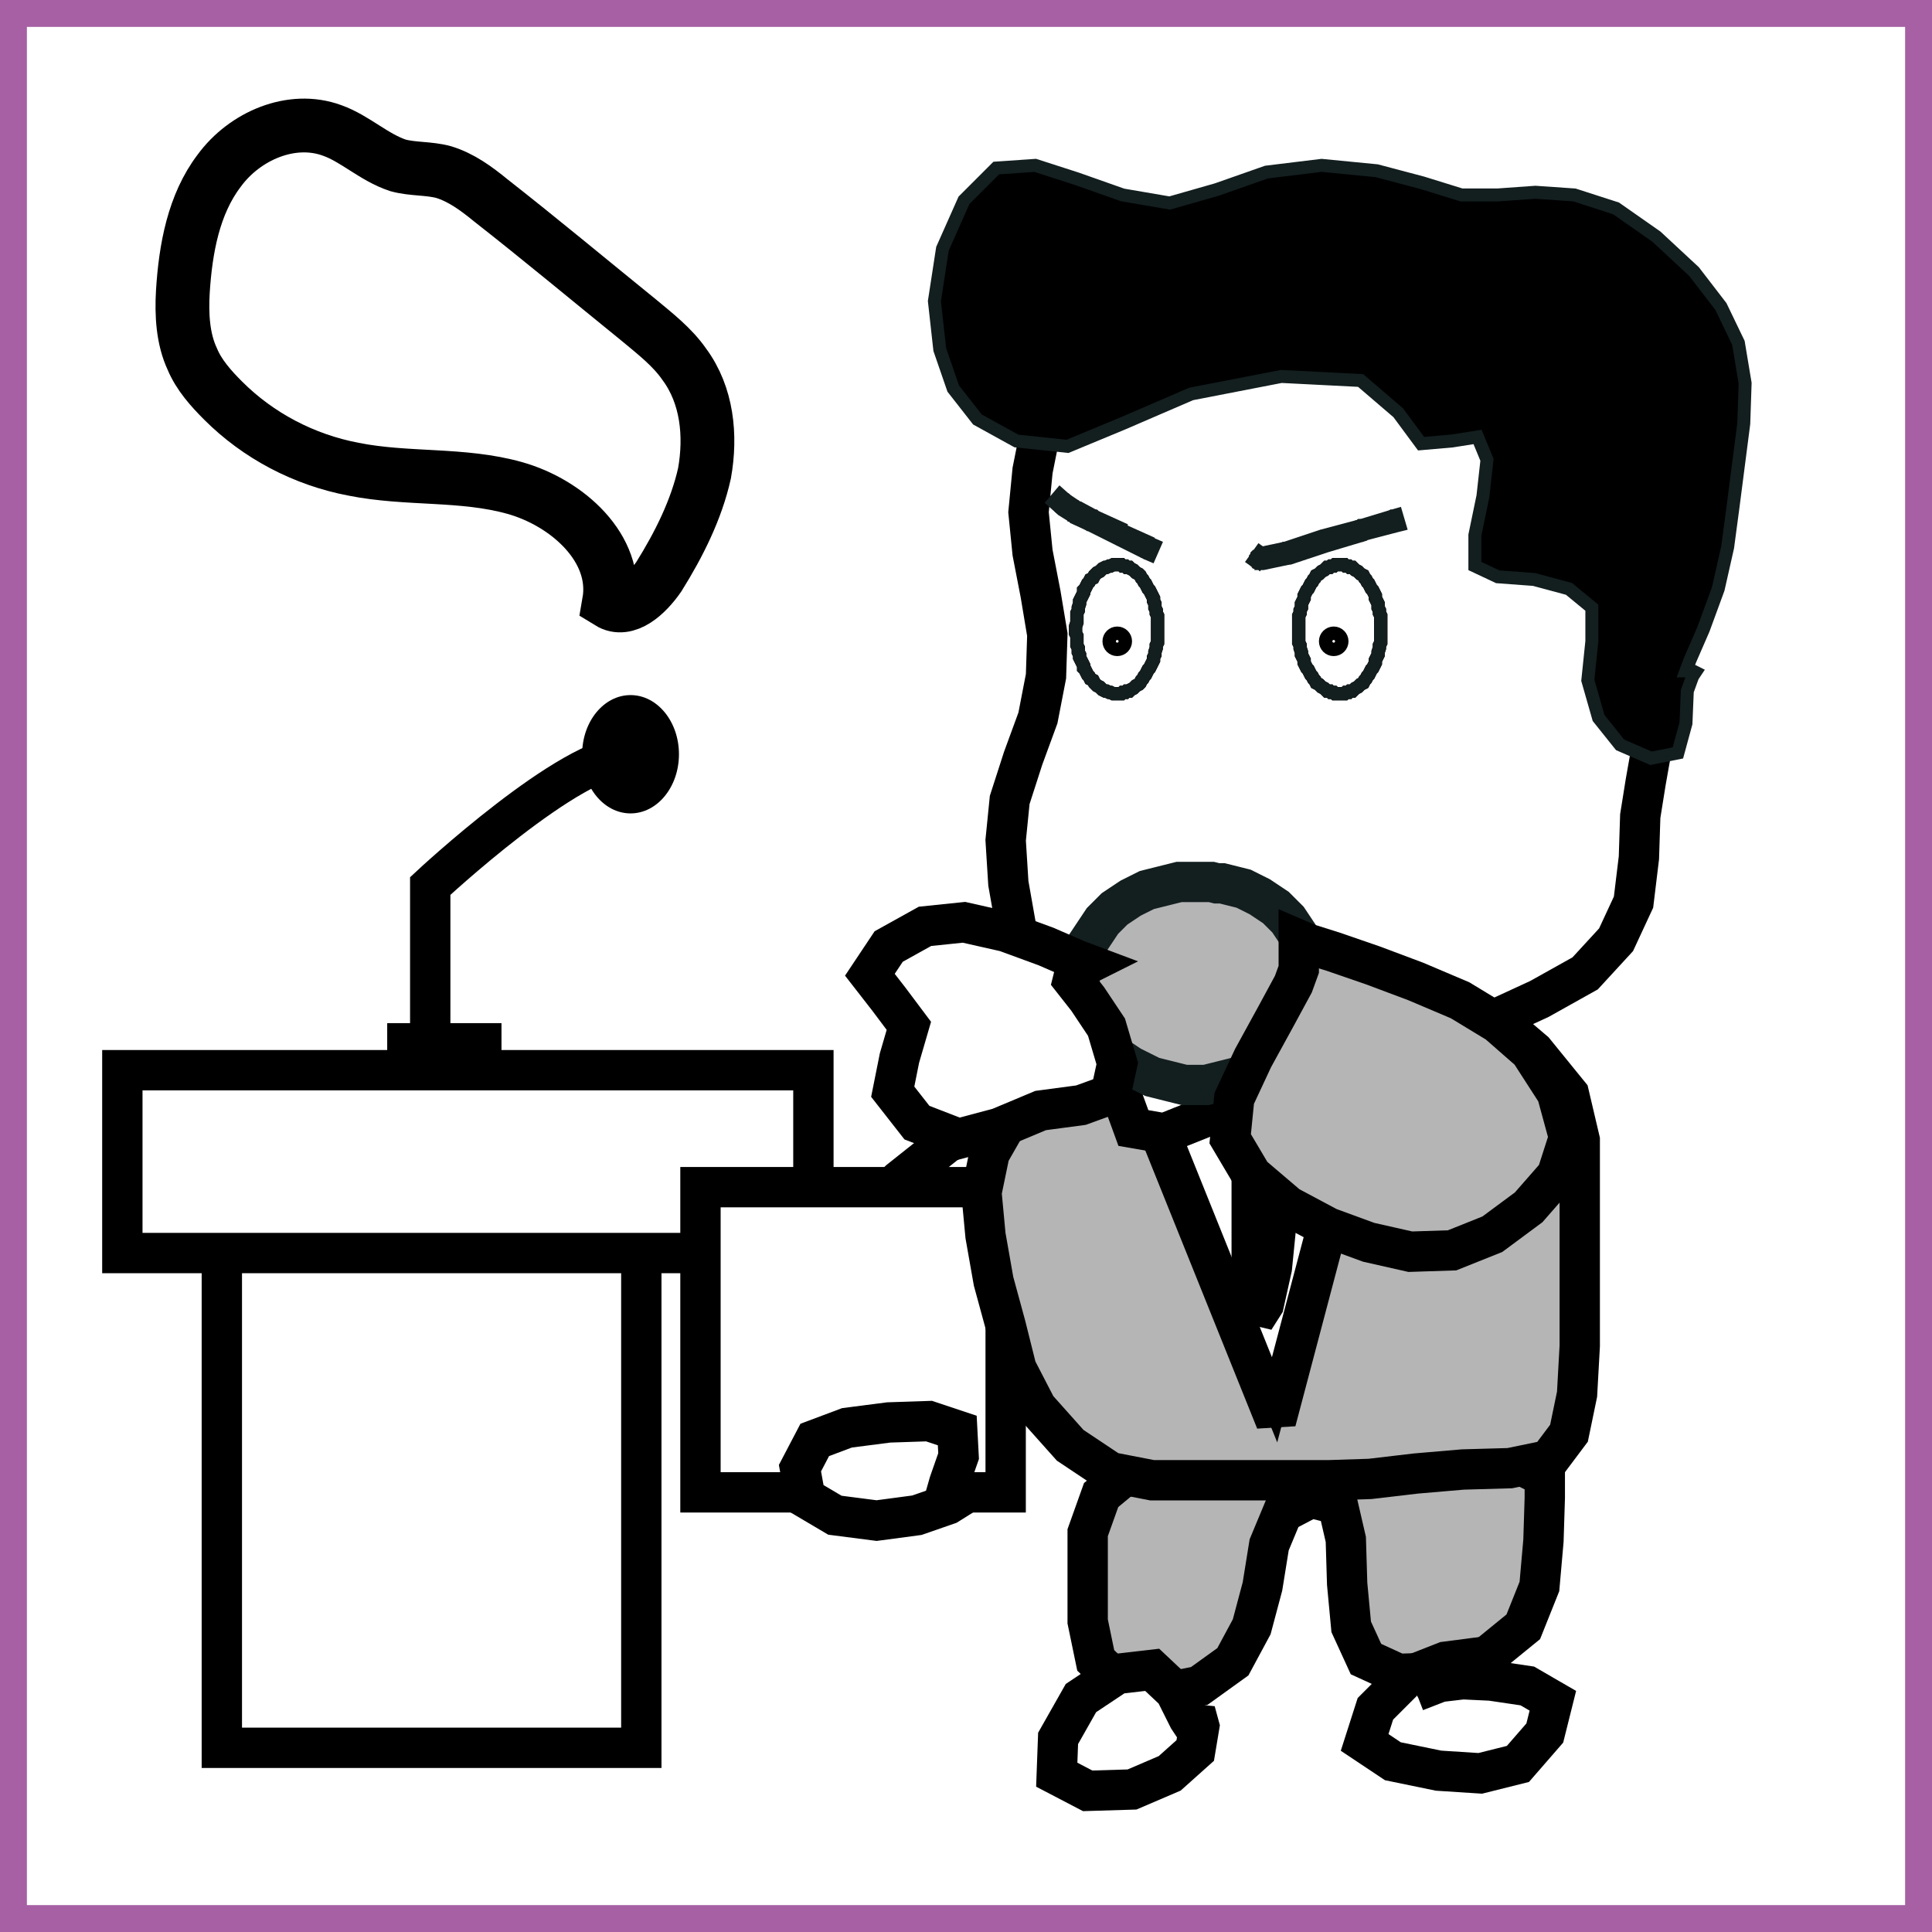
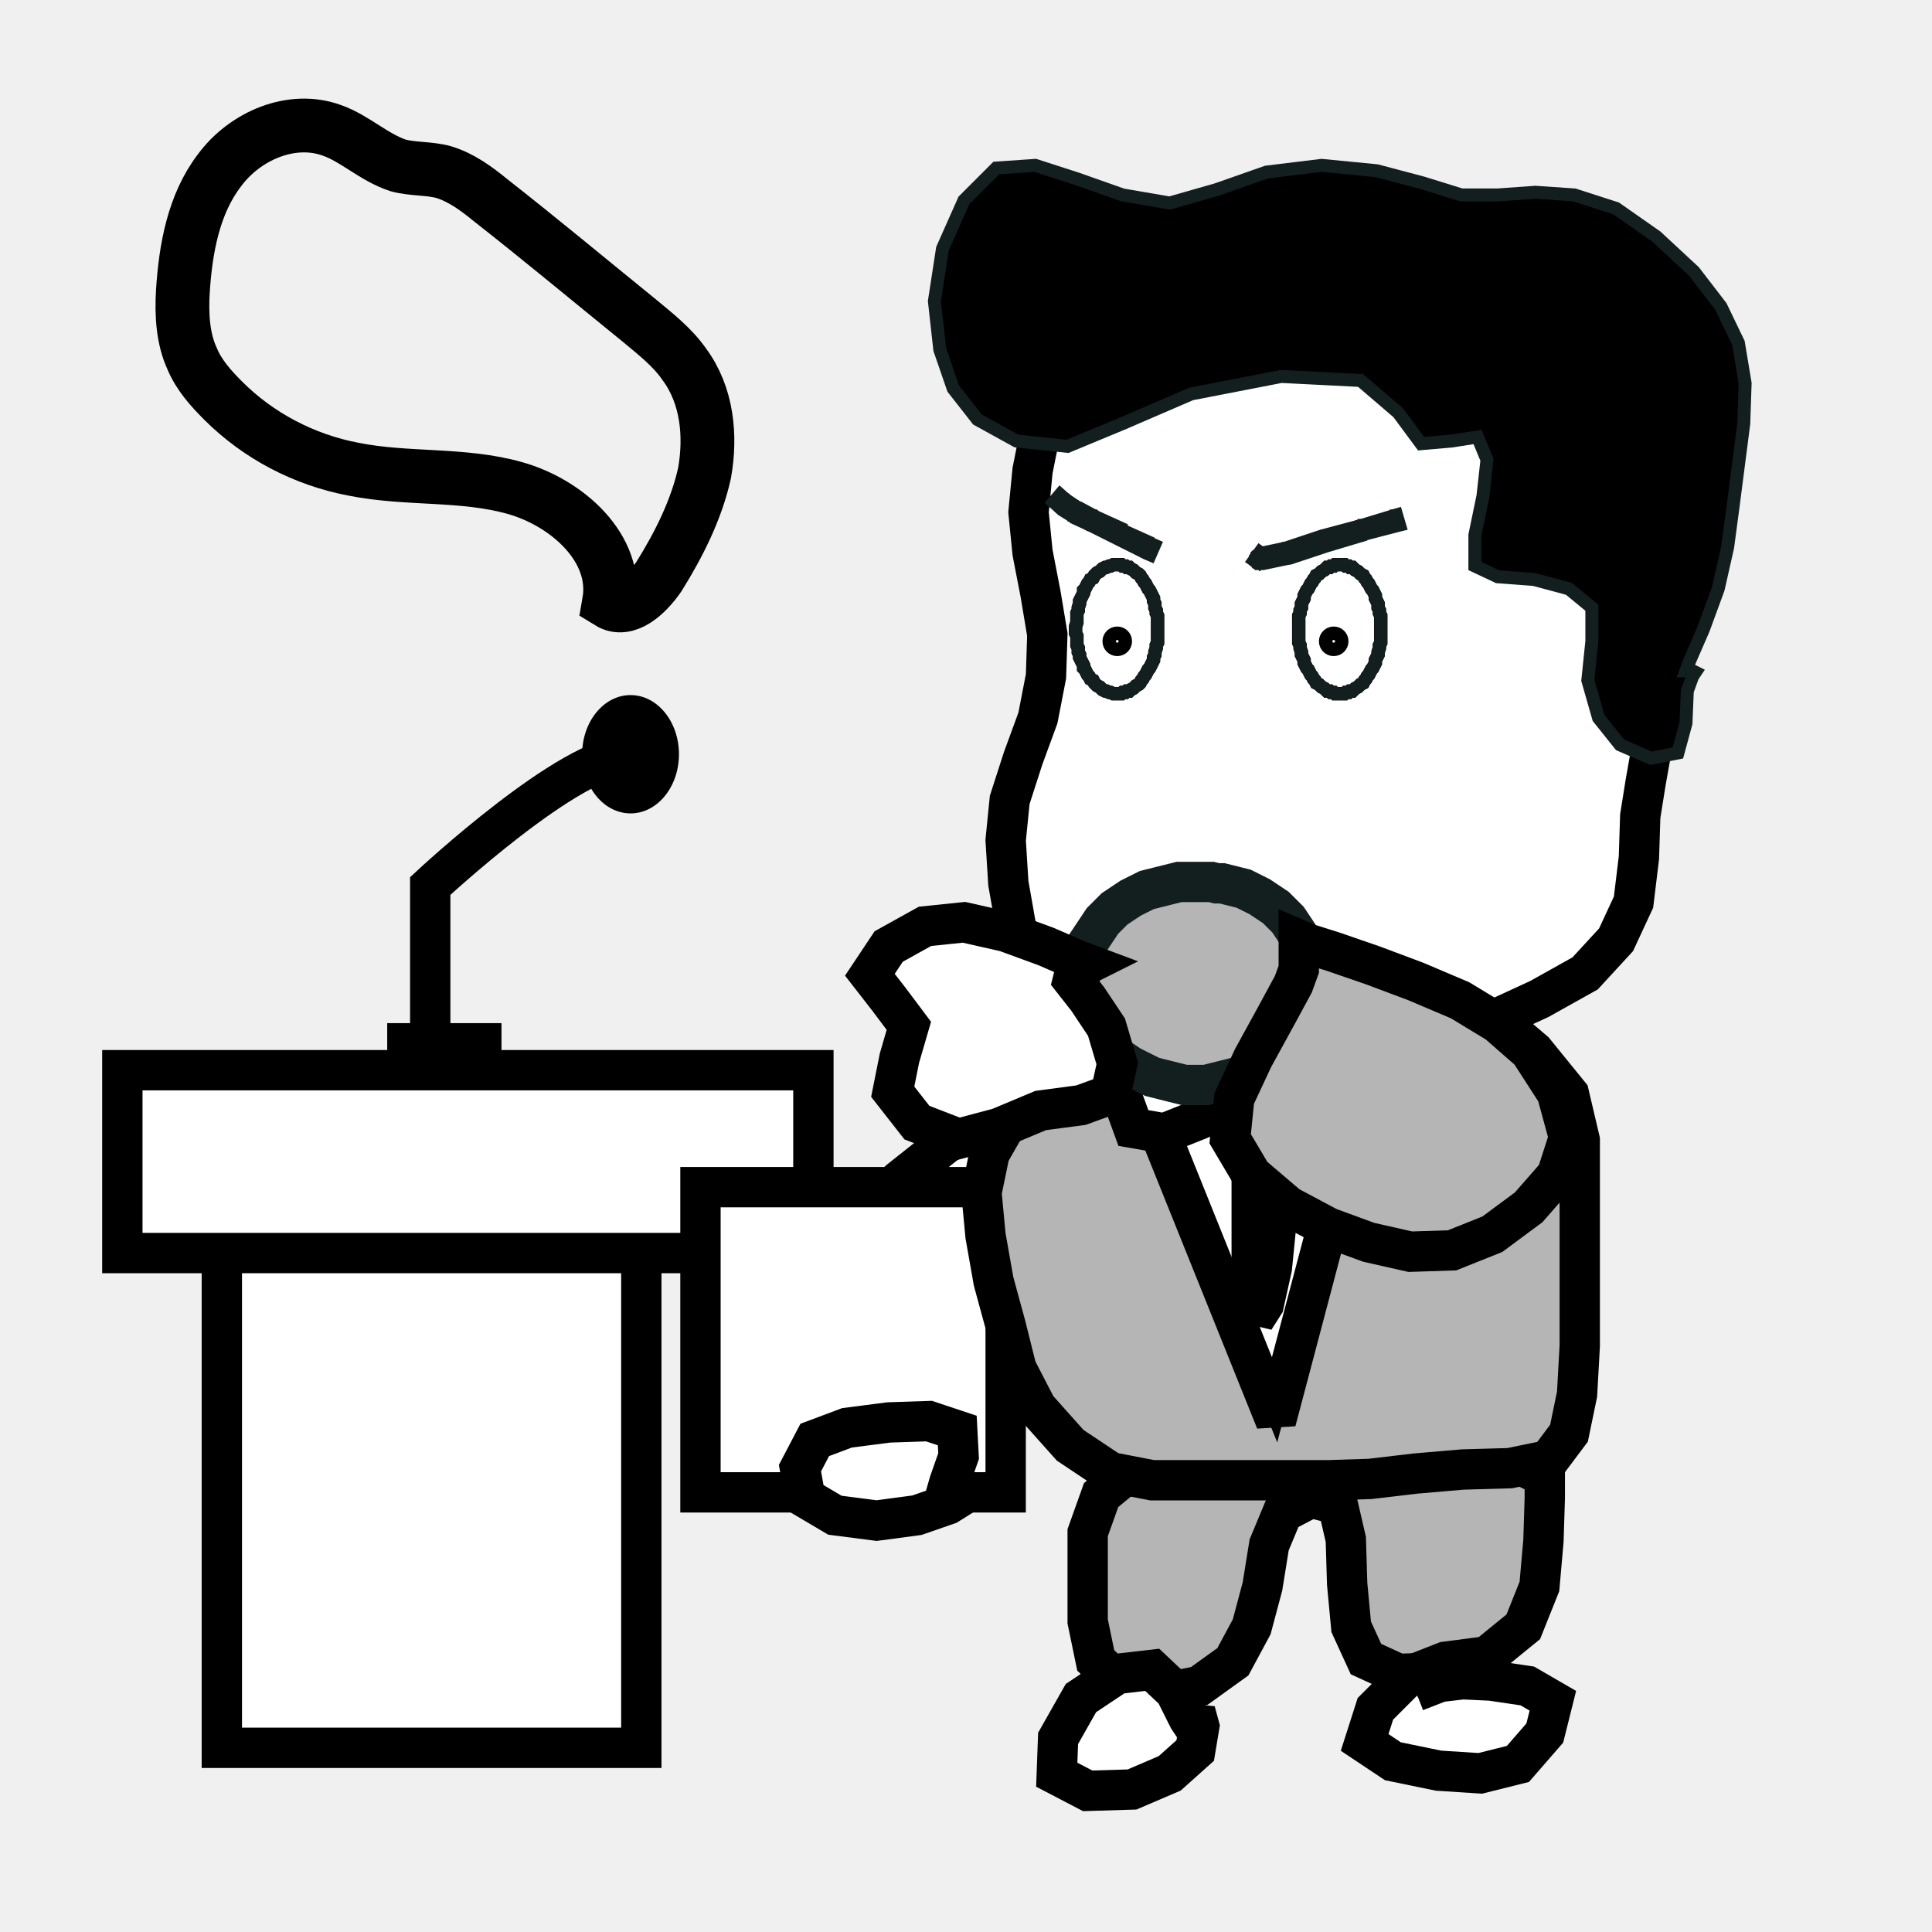
<svg xmlns="http://www.w3.org/2000/svg" version="1.1" id="レイヤー_1" x="0px" y="0px" viewBox="349.5 226.3 143.7 143.7" enable-background="new 349.5 226.3 143.7 143.7" xml:space="preserve">
-   <rect x="350.5" y="227.3" fill="#FFFFFF" stroke="#A660A3" stroke-width="2" stroke-miterlimit="10" width="141.7" height="141.7" />
  <rect x="366" y="314.9" fill="#FFFFFF" stroke="#000000" stroke-width="3" stroke-miterlimit="10" width="31.2" height="41.4" />
  <rect x="358.6" y="305.9" fill="#FFFFFF" stroke="#000000" stroke-width="3" stroke-miterlimit="10" width="51.4" height="13.6" />
  <polyline fill="none" stroke="#000000" stroke-width="3" stroke-miterlimit="10" points="378.3,303.9 381.5,303.9 386.8,303.9 " />
  <path fill="none" stroke="#000000" stroke-width="3" stroke-miterlimit="10" d="M381.5,303.9v-11.7c0,0,10.5-9.8,14.8-9.7" />
  <ellipse cx="396.4" cy="282.4" rx="3.6" ry="4.4" />
  <polygon fill="#B5B5B6" stroke="#000000" stroke-miterlimit="10" points="464,335.1 464.3,334.8 464.4,334.6 464.4,335.4   464.4,337.7 464.3,340.9 464,344.3 462.8,347.3 460.1,349.5 456.7,350.7 453.5,350.8 451.1,349.7 450,347.3 449.7,344.1   449.6,340.8 449,338.2 447,337.7 444.9,338.8 443.9,341.2 443.4,344.3 442.6,347.3 441.2,349.9 438.7,351.7 435.7,352.3 433,351.7   431,349.8 430.4,346.9 430.4,343.5 430.4,340.3 431.4,337.5 434.3,335.1 438,333.2 441.3,332 444.5,331.4 447.8,331.2 451.2,331.2   454.4,331.2 457.3,331.7 460.1,333.3 462.1,335 463.1,335.5 463.6,335.4 " />
  <polygon fill="none" stroke="#000000" stroke-width="3" stroke-miterlimit="2.613" points="464,335.1 464.3,334.8 464.4,334.6   464.4,335.4 464.4,337.7 464.3,340.9 464,344.3 462.8,347.3 460.1,349.5 456.7,350.7 453.5,350.8 451.1,349.7 450,347.3   449.7,344.1 449.6,340.8 449,338.2 447,337.7 444.9,338.8 443.9,341.2 443.4,344.3 442.6,347.3 441.2,349.9 438.7,351.7   435.7,352.3 433,351.7 431,349.8 430.4,346.9 430.4,343.5 430.4,340.3 431.4,337.5 434.3,335.1 438,333.2 441.3,332 444.5,331.4   447.8,331.2 451.2,331.2 454.4,331.2 457.3,331.7 460.1,333.3 462.1,335 463.1,335.5 463.6,335.4 " />
  <polygon fill="#CAD1E2" stroke="#000000" stroke-miterlimit="10" points="434.8,313.3 435.4,312.9 435.6,312.8 434.9,313.4   432.6,315 429.6,317.5 426.9,320.7 424.5,324.1 422.5,327.2 421.1,330.3 420.4,333.3 419.2,335.8 416.4,336.8 412.9,336.9   409.4,336.4 406.7,335 405.5,332.5 405.6,329.4 406.8,326.4 408.7,323.3 410.7,320.2 413.3,317.2 416.4,314.1 419.8,311.4   423,309.3 425.9,308.5 428.6,309.3 430.9,311 432.6,312.4 433.8,313.3 " />
  <polygon fill="#FFFFFF" stroke="#000000" stroke-width="3" stroke-miterlimit="2.613" points="434.8,313.3 435.4,312.9   435.6,312.8 434.9,313.4 432.6,315 429.6,317.5 426.9,320.7 424.5,324.1 422.5,327.2 421.1,330.3 420.4,333.3 419.2,335.8   416.4,336.8 412.9,336.9 409.4,336.4 406.7,335 405.5,332.5 405.6,329.4 406.8,326.4 408.7,323.3 410.7,320.2 413.3,317.2   416.4,314.1 419.8,311.4 423,309.3 425.9,308.5 428.6,309.3 430.9,311 432.6,312.4 433.8,313.3 " />
  <polygon fill="#FFFFFF" stroke="#000000" stroke-miterlimit="10" points="401.6,337.3 424.3,337.3 424.3,314.6 401.6,314.6 " />
  <polygon fill="none" stroke="#000000" stroke-width="3" stroke-miterlimit="2.613" points="401.6,337.3 424.3,337.3 424.3,314.6   401.6,314.6 " />
  <polygon fill="#FFFFFF" stroke="#000000" stroke-width="3" stroke-miterlimit="2.613" points="420.4,337.3 420,337.3 419.9,337.3   420.1,336.6 420.8,334.6 420.7,332.7 418.6,332 415.6,332.1 412.5,332.5 410.1,333.4 409,335.5 409.4,337.7 411.6,339 414.7,339.4   417.7,339 420,338.2 420.8,337.7 420.7,337.4 " />
  <polygon fill="none" stroke="#000000" stroke-width="0.964" stroke-miterlimit="2.613" points="420.4,337.3 420,337.3   419.9,337.3 420.1,336.6 420.8,334.6 420.7,332.7 418.6,332 415.6,332.1 412.5,332.5 410.1,333.4 409,335.5 409.4,337.7 411.6,339   414.7,339.4 417.7,339 420,338.2 420.8,337.7 420.7,337.4 " />
  <polygon points="472.3,282.3 472.3,281.2 472.3,277.9 472.2,273.8 471.9,270.1 471.5,266.7 471.4,263.5 471.1,260.5 470.1,257.4   468.4,254.6 465.7,252.2 462.6,250.2 459.2,248.7 455.4,247.7 450.9,247.4 446.4,247.4 442.6,247.4 439.2,247.7 436.1,248.7   433.1,250.3 430.4,252.6 428.2,255.3 426.9,258.3 426.3,261.3 426,264.4 426.3,267.4 426.9,270.5 427.4,273.5 427.3,276.6   426.7,279.7 425.6,282.7 424.6,285.8 424.3,288.8 424.5,292 425.1,295.4 426.7,298.7 429.5,301.5 432.9,303.8 436.1,305.4   439.2,306.4 442.6,306.7 446,306.6 449.2,306.3 452.4,305.5 456.1,304.1 460.1,302.4 464,300.6 467.4,298.7 469.7,296.2 471,293.4   471.4,290.1 471.5,287 471.9,284.5 472.2,282.8 " />
  <polygon fill="#FFFFFF" stroke="#000000" stroke-width="3" stroke-miterlimit="2.613" points="472.3,282.3 472.3,281.2   472.3,277.9 472.2,273.8 471.9,270.1 471.5,266.7 471.4,263.5 471.1,260.5 470.1,257.4 468.4,254.6 465.7,252.2 462.6,250.2   459.2,248.7 455.4,247.7 450.9,247.4 446.4,247.4 442.6,247.4 439.2,247.7 436.1,248.7 433.1,250.3 430.4,252.6 428.2,255.3   426.9,258.3 426.3,261.3 426,264.4 426.3,267.4 426.9,270.5 427.4,273.5 427.3,276.6 426.7,279.7 425.6,282.7 424.6,285.8   424.3,288.8 424.5,292 425.1,295.4 426.7,298.7 429.5,301.5 432.9,303.8 436.1,305.4 439.2,306.4 442.6,306.7 446,306.6   449.2,306.3 452.4,305.5 456.1,304.1 460.1,302.4 464,300.6 467.4,298.7 469.7,296.2 471,293.4 471.4,290.1 471.5,287 471.9,284.5   472.2,282.8 " />
  <polygon fill="#131E1F" points="453.4,265.9 453.4,265.9 454.2,265.7 453.7,264 453,264.2 453.4,265.9 453,264.2 452.9,264.2   452.8,264.3 452.7,264.3 452.6,264.4 452.6,264.4 452.5,264.5 452.4,264.6 452.4,264.6 452.4,264.7 452.4,264.8 452.3,264.9   452.3,265 452.3,265 452.3,265.1 452.3,265.2 452.4,265.3 452.4,265.4 452.4,265.4 452.5,265.5 452.5,265.6 452.6,265.6   452.6,265.7 452.7,265.7 452.7,265.8 452.8,265.8 452.9,265.9 453,265.9 453.1,265.9 453.1,265.9 453.2,265.9 453.3,265.9 " />
  <polygon fill="#131E1F" points="450.7,264.9 451.1,266.5 453.4,265.9 453,264.2 450.7,264.9 450.7,264.9 450.7,264.9 450.6,264.9   450.5,264.9 450.4,265 450.3,265 450.3,265.1 450.2,265.2 450.2,265.2 450.1,265.3 450.1,265.4 450.1,265.4 450,265.5 450,265.6   450,265.7 450,265.8 450.1,265.9 450.1,265.9 450.1,266 450.1,266.1 450.2,266.2 450.2,266.2 450.3,266.3 450.3,266.3 450.4,266.4   450.4,266.4 450.5,266.5 450.6,266.5 450.7,266.5 450.8,266.6 450.9,266.6 450.9,266.6 451,266.5 451.1,266.5 " />
  <polygon fill="#131E1F" points="447.7,265.7 448.2,267.4 451.2,266.5 450.7,264.9 447.7,265.7 447.7,265.7 447.7,265.7 447.6,265.8   447.5,265.8 447.4,265.9 447.4,265.9 447.3,266 447.3,266 447.2,266.1 447.2,266.2 447.1,266.2 447.1,266.3 447.1,266.4   447.1,266.5 447.1,266.6 447.1,266.6 447.1,266.7 447.1,266.8 447.2,266.9 447.2,267 447.2,267 447.3,267.1 447.3,267.2   447.4,267.2 447.4,267.3 447.5,267.3 447.6,267.4 447.7,267.4 447.7,267.4 447.8,267.4 447.9,267.4 448,267.4 448.1,267.4   448.2,267.4 " />
  <polygon fill="#131E1F" points="445.4,268.3 445.5,268.3 448.2,267.4 447.7,265.7 445,266.6 445.4,268.3 445,266.6 444.9,266.6   444.8,266.7 444.7,266.7 444.6,266.8 444.6,266.9 444.5,266.9 444.5,267 444.4,267.1 444.4,267.1 444.4,267.2 444.4,267.3   444.4,267.4 444.4,267.5 444.4,267.5 444.4,267.6 444.4,267.7 444.4,267.8 444.5,267.8 444.5,267.9 444.6,268 444.6,268   444.7,268.1 444.7,268.1 444.8,268.2 444.9,268.2 444.9,268.3 445,268.3 445.1,268.3 445.2,268.3 445.3,268.3 445.4,268.3   445.5,268.3 " />
  <polygon fill="#131E1F" points="442.8,268.6 443.5,268.7 445.4,268.3 445,266.6 443.1,267 442.8,268.6 443.1,267 443,267.1   442.9,267.1 442.8,267.2 442.7,267.2 442.6,267.3 442.6,267.3 442.5,267.4 442.5,267.4 442.5,267.5 442.4,267.6 442.4,267.7   442.4,267.8 442.4,267.8 442.4,267.9 442.4,268 442.4,268.1 442.4,268.2 442.5,268.2 442.5,268.3 442.5,268.4 442.6,268.4   442.6,268.5 442.7,268.6 442.8,268.6 442.8,268.7 442.9,268.7 443,268.7 443.1,268.7 443.2,268.8 443.2,268.8 443.3,268.7   443.5,268.7 " />
  <polygon fill="#131E1F" points="442.1,268.1 442.8,268.6 443.8,267.2 443.1,266.7 " />
  <polygon fill="#FFFFFF" points="435.6,267.4 435,267.1 433,266.1 430.8,265 429.5,264.4 428.6,263.8 427.8,263.1 " />
  <polygon fill="#131E1F" points="434.6,267.9 434.6,267.9 435.3,268.2 436,266.6 435.3,266.3 434.6,267.9 435.3,266.3 435.3,266.3   435.2,266.3 435.1,266.2 435,266.2 434.9,266.2 434.8,266.2 434.7,266.3 434.6,266.3 434.6,266.3 434.5,266.4 434.4,266.4   434.4,266.5 434.3,266.5 434.3,266.6 434.2,266.7 434.2,266.7 434.2,266.8 434.1,266.9 434.1,267 434.1,267.1 434.1,267.1   434.1,267.2 434.1,267.3 434.1,267.4 434.2,267.4 434.2,267.5 434.2,267.6 434.3,267.7 434.3,267.7 434.4,267.8 434.5,267.8   434.6,267.9 " />
  <polygon fill="#131E1F" points="433.4,265.3 432.6,266.9 434.6,267.9 435.4,266.3 433.4,265.4 433.4,265.3 433.4,265.4 433.3,265.3   433.2,265.3 433.1,265.3 433,265.2 432.9,265.2 432.9,265.3 432.8,265.3 432.7,265.3 432.6,265.3 432.6,265.4 432.5,265.4   432.4,265.5 432.4,265.5 432.3,265.6 432.3,265.7 432.2,265.7 432.2,265.8 432.2,265.9 432.2,266 432.1,266 432.1,266.1   432.1,266.2 432.1,266.3 432.2,266.4 432.2,266.4 432.2,266.5 432.3,266.6 432.3,266.7 432.4,266.7 432.5,266.8 432.5,266.8   432.6,266.9 " />
  <polygon fill="#131E1F" points="430.4,265.8 430.4,265.8 432.6,266.9 433.4,265.3 431.2,264.3 430.4,265.8 431.2,264.3 431.1,264.2   431,264.2 430.9,264.2 430.8,264.2 430.7,264.2 430.7,264.2 430.6,264.2 430.5,264.2 430.4,264.3 430.4,264.3 430.3,264.3   430.2,264.4 430.2,264.5 430.1,264.5 430.1,264.6 430,264.7 430,264.7 430,264.8 430,264.9 429.9,265 429.9,265 429.9,265.1   430,265.2 430,265.3 430,265.4 430,265.4 430.1,265.5 430.1,265.6 430.2,265.7 430.3,265.7 430.3,265.8 " />
  <polygon fill="#131E1F" points="429,265.1 429.1,265.2 430.4,265.8 431.2,264.3 429.9,263.6 429,265.1 429.9,263.6 429.8,263.6   429.7,263.5 429.6,263.5 429.5,263.5 429.4,263.5 429.4,263.5 429.3,263.5 429.2,263.6 429.1,263.6 429.1,263.6 429,263.7   428.9,263.7 428.9,263.8 428.8,263.9 428.8,263.9 428.7,264 428.7,264.1 428.7,264.2 428.7,264.2 428.6,264.3 428.6,264.4   428.6,264.5 428.6,264.5 428.7,264.6 428.7,264.7 428.7,264.8 428.8,264.9 428.8,264.9 428.9,265 428.9,265.1 429,265.1   429.1,265.2 " />
  <polygon fill="#131E1F" points="428.1,264.5 428.2,264.6 429,265.1 430,263.7 429.1,263.1 428.1,264.5 429.1,263.1 429,263   428.9,263 428.8,263 428.8,263 428.7,263 428.6,263 428.5,263 428.4,263 428.3,263 428.3,263 428.2,263.1 428.1,263.1 428.1,263.2   428,263.2 428,263.3 427.9,263.4 427.9,263.4 427.8,263.5 427.8,263.6 427.8,263.7 427.8,263.7 427.8,263.8 427.8,263.9 427.8,264   427.8,264.1 427.8,264.1 427.9,264.2 427.9,264.3 428,264.4 428,264.4 428.1,264.5 428.2,264.6 " />
  <polygon fill="#131E1F" points="427.2,263.7 428.1,264.5 429.2,263.2 428.3,262.4 " />
  <polygon fill="#FFFFFF" stroke="#000000" stroke-miterlimit="2.613" points="452.2,273.1 452.2,272.9 452.2,272.6 452.2,272.4   452.2,272.1 452.1,271.9 452.1,271.7 452,271.5 452,271.2 451.9,271 451.8,270.8 451.8,270.6 451.7,270.4 451.6,270.2 451.5,270.1   451.4,269.9 451.3,269.7 451.2,269.6 451.1,269.4 451,269.3 450.9,269.1 450.7,269 450.6,268.9 450.5,268.8 450.3,268.7   450.2,268.6 450.1,268.5 449.9,268.5 449.8,268.4 449.6,268.4 449.5,268.3 449.3,268.3 449.2,268.3 449,268.3 448.8,268.3   448.7,268.4 448.5,268.4 448.4,268.5 448.2,268.5 448.1,268.6 448,268.7 447.8,268.8 447.7,268.9 447.6,269 447.4,269.1   447.3,269.3 447.2,269.4 447.1,269.6 447,269.7 446.9,269.9 446.8,270.1 446.7,270.2 446.6,270.4 446.5,270.6 446.5,270.8   446.4,271 446.3,271.2 446.3,271.5 446.2,271.7 446.2,271.9 446.1,272.1 446.1,272.4 446.1,272.6 446.1,272.9 446.1,273.1   446.1,273.4 446.1,273.6 446.1,273.8 446.1,274.1 446.2,274.3 446.2,274.5 446.3,274.8 446.3,275 446.4,275.2 446.5,275.4   446.5,275.6 446.6,275.8 446.7,276 446.8,276.1 446.9,276.3 447,276.5 447.1,276.6 447.2,276.8 447.3,276.9 447.4,277.1   447.6,277.2 447.7,277.3 447.8,277.4 448,277.5 448.1,277.6 448.2,277.7 448.4,277.7 448.5,277.8 448.7,277.8 448.8,277.9   449,277.9 449.2,277.9 449.3,277.9 449.5,277.9 449.6,277.8 449.8,277.8 449.9,277.7 450.1,277.7 450.2,277.6 450.3,277.5   450.5,277.4 450.6,277.3 450.7,277.2 450.9,277.1 451,276.9 451.1,276.8 451.2,276.6 451.3,276.5 451.4,276.3 451.5,276.1   451.6,276 451.7,275.8 451.8,275.6 451.8,275.4 451.9,275.2 452,275 452,274.8 452.1,274.5 452.1,274.3 452.2,274.1 452.2,273.8   452.2,273.6 452.2,273.4 " />
  <polyline fill="none" stroke="#131E1F" stroke-width="0.964" stroke-miterlimit="2.613" points="452.2,273.1 452.2,272.9   452.2,272.6 452.2,272.4 452.2,272.1 452.1,271.9 452.1,271.7 452,271.5 452,271.2 451.9,271 451.8,270.8 451.8,270.6 451.7,270.4   451.6,270.2 451.5,270.1 451.4,269.9 451.3,269.7 451.2,269.6 451.1,269.4 451,269.3 450.9,269.1 450.7,269 450.6,268.9   450.5,268.8 450.3,268.7 450.2,268.6 450.1,268.5 449.9,268.5 449.8,268.4 449.6,268.4 449.5,268.3 449.3,268.3 449.2,268.3   449,268.3 448.8,268.3 448.7,268.4 448.5,268.4 448.4,268.5 448.2,268.5 448.1,268.6 448,268.7 447.8,268.8 447.7,268.9 447.6,269   447.4,269.1 447.3,269.3 447.2,269.4 447.1,269.6 447,269.7 446.9,269.9 446.8,270.1 446.7,270.2 446.6,270.4 446.5,270.6   446.5,270.8 446.4,271 446.3,271.2 446.3,271.5 446.2,271.7 446.2,271.9 446.1,272.1 446.1,272.4 446.1,272.6 446.1,272.9   446.1,273.1 446.1,273.4 446.1,273.6 446.1,273.8 446.1,274.1 446.2,274.3 446.2,274.5 446.3,274.8 446.3,275 446.4,275.2   446.5,275.4 446.5,275.6 446.6,275.8 446.7,276 446.8,276.1 446.9,276.3 447,276.5 447.1,276.6 447.2,276.8 447.3,276.9   447.4,277.1 447.6,277.2 447.7,277.3 447.8,277.4 448,277.5 448.1,277.6 448.2,277.7 448.4,277.7 448.5,277.8 448.7,277.8   448.8,277.9 449,277.9 449.2,277.9 449.3,277.9 449.5,277.9 449.6,277.8 449.8,277.8 449.9,277.7 450.1,277.7 450.2,277.6   450.3,277.5 450.5,277.4 450.6,277.3 450.7,277.2 450.9,277.1 451,276.9 451.1,276.8 451.2,276.6 451.3,276.5 451.4,276.3   451.5,276.1 451.6,276 451.7,275.8 451.8,275.6 451.8,275.4 451.9,275.2 452,275 452,274.8 452.1,274.5 452.1,274.3 452.2,274.1   452.2,273.8 452.2,273.6 452.2,273.4 452.2,273.1 " />
  <polygon fill="#FFFFFF" stroke="#000000" stroke-miterlimit="2.613" points="435.6,273.1 435.6,272.9 435.6,272.6 435.6,272.4   435.6,272.1 435.5,271.9 435.5,271.7 435.4,271.5 435.4,271.2 435.3,271 435.3,270.8 435.2,270.6 435.1,270.4 435,270.2   434.9,270.1 434.8,269.9 434.7,269.7 434.6,269.6 434.5,269.4 434.4,269.3 434.3,269.1 434.2,269 434,268.9 433.9,268.8   433.8,268.7 433.6,268.6 433.5,268.5 433.3,268.5 433.2,268.4 433,268.4 432.9,268.3 432.7,268.3 432.6,268.3 432.4,268.3   432.3,268.3 432.1,268.4 432,268.4 431.8,268.5 431.7,268.5 431.5,268.6 431.4,268.7 431.3,268.8 431.1,268.9 431,269 430.9,269.1   430.8,269.3 430.6,269.4 430.5,269.6 430.4,269.7 430.3,269.9 430.2,270.1 430.1,270.2 430.1,270.4 430,270.6 429.9,270.8   429.8,271 429.8,271.2 429.7,271.5 429.7,271.7 429.6,271.9 429.6,272.1 429.6,272.4 429.6,272.6 429.5,272.9 429.5,273.1   429.5,273.4 429.6,273.6 429.6,273.8 429.6,274.1 429.6,274.3 429.7,274.5 429.7,274.8 429.8,275 429.8,275.2 429.9,275.4   430,275.6 430.1,275.8 430.1,276 430.2,276.1 430.3,276.3 430.4,276.5 430.5,276.6 430.6,276.8 430.8,276.9 430.9,277.1 431,277.2   431.1,277.3 431.3,277.4 431.4,277.5 431.5,277.6 431.7,277.7 431.8,277.7 432,277.8 432.1,277.8 432.3,277.9 432.4,277.9   432.6,277.9 432.7,277.9 432.9,277.9 433,277.8 433.2,277.8 433.3,277.7 433.5,277.7 433.6,277.6 433.8,277.5 433.9,277.4   434,277.3 434.2,277.2 434.3,277.1 434.4,276.9 434.5,276.8 434.6,276.6 434.7,276.5 434.8,276.3 434.9,276.1 435,276 435.1,275.8   435.2,275.6 435.3,275.4 435.3,275.2 435.4,275 435.4,274.8 435.5,274.5 435.5,274.3 435.6,274.1 435.6,273.8 435.6,273.6   435.6,273.4 " />
  <polyline fill="none" stroke="#131E1F" stroke-width="0.964" stroke-miterlimit="2.613" points="435.6,273.1 435.6,272.9   435.6,272.6 435.6,272.4 435.6,272.1 435.5,271.9 435.5,271.7 435.4,271.5 435.4,271.2 435.3,271 435.3,270.8 435.2,270.6   435.1,270.4 435,270.2 434.9,270.1 434.8,269.9 434.7,269.7 434.6,269.6 434.5,269.4 434.4,269.3 434.3,269.1 434.2,269 434,268.9   433.9,268.8 433.8,268.7 433.6,268.6 433.5,268.5 433.3,268.5 433.2,268.4 433,268.4 432.9,268.3 432.7,268.3 432.6,268.3   432.4,268.3 432.3,268.3 432.1,268.4 432,268.4 431.8,268.5 431.7,268.5 431.5,268.6 431.4,268.7 431.3,268.8 431.1,268.9 431,269   430.9,269.1 430.8,269.3 430.6,269.4 430.5,269.6 430.4,269.7 430.3,269.9 430.2,270.1 430.1,270.2 430.1,270.4 430,270.6   429.9,270.8 429.8,271 429.8,271.2 429.7,271.5 429.7,271.7 429.6,271.9 429.6,272.1 429.6,272.4 429.6,272.6 429.5,272.9   429.5,273.1 429.5,273.4 429.6,273.6 429.6,273.8 429.6,274.1 429.6,274.3 429.7,274.5 429.7,274.8 429.8,275 429.8,275.2   429.9,275.4 430,275.6 430.1,275.8 430.1,276 430.2,276.1 430.3,276.3 430.4,276.5 430.5,276.6 430.6,276.8 430.8,276.9   430.9,277.1 431,277.2 431.1,277.3 431.3,277.4 431.4,277.5 431.5,277.6 431.7,277.7 431.8,277.7 432,277.8 432.1,277.8   432.3,277.9 432.4,277.9 432.6,277.9 432.7,277.9 432.9,277.9 433,277.8 433.2,277.8 433.3,277.7 433.5,277.7 433.6,277.6   433.8,277.5 433.9,277.4 434,277.3 434.2,277.2 434.3,277.1 434.4,276.9 434.5,276.8 434.6,276.6 434.7,276.5 434.8,276.3   434.9,276.1 435,276 435.1,275.8 435.2,275.6 435.3,275.4 435.3,275.2 435.4,275 435.4,274.8 435.5,274.5 435.5,274.3 435.6,274.1   435.6,273.8 435.6,273.6 435.6,273.4 435.6,273.1 " />
  <polygon fill="#B5B5B6" stroke="#000000" stroke-miterlimit="10" points="460.1,301.5 460.9,302.2 463.6,304.5 466.2,307.7   467,311.1 467,314.7 467,318.5 467,322.4 467,326.4 466.8,330 466.2,332.9 464.7,334.9 461.8,335.5 458.3,335.6 454.8,335.9   451.4,336.3 448.3,336.4 445.1,336.4 441.7,336.4 438.4,336.4 435.2,336.4 432.1,335.8 429.1,333.8 426.6,331 425.1,328.1   424.3,324.9 423.4,321.6 422.8,318.2 422.5,315 423.1,312.1 424.7,309.3 427.1,307.3 429.9,306.3 433,306.1 436.1,306.3   439.1,306.6 442.2,306.7 445.2,306.6 448.3,306.3 451.2,305.6 454,304.5 455.9,303.3 456.6,302.4 " />
  <polyline fill="none" stroke="#000000" stroke-width="3" stroke-miterlimit="2.613" points="460.1,301.5 460.9,302.2 463.6,304.5   466.2,307.7 467,311.1 467,314.7 467,318.5 467,322.4 467,326.4 466.8,330 466.2,332.9 464.7,334.9 461.8,335.5 458.3,335.6   454.8,335.9 451.4,336.3 448.3,336.4 445.1,336.4 441.7,336.4 438.4,336.4 435.2,336.4 432.1,335.8 429.1,333.8 426.6,331   425.1,328.1 424.3,324.9 423.4,321.6 422.8,318.2 422.5,315 423.1,312.1 424.7,309.3 427.1,307.3 429.9,306.3 433,306.1   436.1,306.3 439.1,306.6 442.2,306.7 445.2,306.6 448.3,306.3 451.2,305.6 454,304.5 455.9,303.3 456.6,302.4 " />
  <polygon fill="#FFFFFF" points="452.2,305.9 451.3,305.9 449.6,305.9 " />
  <polyline fill="none" stroke="#131E1F" stroke-width="3" stroke-miterlimit="2.613" points="452.2,305.9 451.3,305.9 449.6,305.9   " />
  <polygon fill="#FFFFFF" stroke="#000000" stroke-miterlimit="10" points="451.3,305.9 444.4,332 433.9,305.9 " />
  <polygon fill="none" stroke="#000000" stroke-width="3" stroke-miterlimit="2.613" points="451.3,305.9 444.4,332 433.9,305.9 " />
  <polygon fill="#71ACD9" stroke="#000000" stroke-miterlimit="10" points="443.5,306.7 442.8,306.7 442.6,306.7 442.6,308.2   442.6,312.8 442.6,318.3 442.6,322.4 442.8,324.4 443.5,323.3 444.1,320.6 444.4,317.6 444.5,314.6 444.8,311.5 445,309   444.8,307.6 444.2,306.9 " />
  <polygon fill="#FFFFFF" stroke="#000000" stroke-width="3" stroke-miterlimit="2.613" points="443.5,306.7 442.8,306.7   442.6,306.7 442.6,308.2 442.6,312.8 442.6,318.3 442.6,322.4 442.8,324.4 443.5,323.3 444.1,320.6 444.4,317.6 444.5,314.6   444.8,311.5 445,309 444.8,307.6 444.2,306.9 " />
  <polygon fill="#FFFFFF" stroke="#000000" stroke-miterlimit="10" points="433.4,298.4 433.1,298.1 433,298 433,298.9 433,301.5   433,304.9 433,308 433.8,310.2 436.1,310.6 438.6,309.6 440,307.2 440.1,304.2 438.7,301.5 436.7,299.5 435.2,298.9 434.1,298.8 " />
  <polygon fill="none" stroke="#000000" stroke-width="3" stroke-miterlimit="2.613" points="433.4,298.4 433.1,298.1 433,298   433,298.9 433,301.5 433,304.9 433,308 433.8,310.2 436.1,310.6 438.6,309.6 440,307.2 440.1,304.2 438.7,301.5 436.7,299.5   435.2,298.9 434.1,298.8 " />
  <polygon fill="#C6E2E0" points="447,299.3 447,298.9 446.9,298.5 446.9,298.2 446.8,297.8 446.7,297.5 446.6,297.1 446.4,296.8   446.3,296.4 446.1,296.1 445.9,295.8 445.7,295.5 445.5,295.2 445.2,294.9 445,294.6 444.7,294.3 444.4,294.1 444.1,293.8   443.8,293.6 443.5,293.4 443.1,293.1 442.8,293 442.4,292.8 442,292.6 441.6,292.5 441.2,292.3 440.8,292.2 440.4,292.1 440,292   439.6,292 439.1,291.9 438.7,291.9 438.3,291.9 437.8,291.9 437.4,291.9 436.9,292 436.5,292 436.1,292.1 435.7,292.2 435.3,292.3   434.9,292.5 434.5,292.6 434.1,292.8 433.7,293 433.4,293.1 433,293.4 432.7,293.6 432.4,293.8 432.1,294.1 431.8,294.3   431.5,294.6 431.3,294.9 431,295.2 430.8,295.5 430.6,295.8 430.4,296.1 430.2,296.4 430.1,296.8 429.9,297.1 429.8,297.5   429.7,297.8 429.6,298.2 429.6,298.5 429.5,298.9 429.5,299.3 429.5,299.7 429.6,300.1 429.6,300.4 429.7,300.8 429.8,301.2   429.9,301.5 430.1,301.9 430.2,302.2 430.4,302.5 430.6,302.8 430.8,303.2 431,303.5 431.3,303.8 431.5,304 431.8,304.3   432.1,304.6 432.4,304.8 432.7,305 433,305.3 433.4,305.5 433.7,305.7 434.1,305.8 434.5,306 434.9,306.2 435.3,306.3 435.7,306.4   436.1,306.5 436.5,306.6 436.9,306.7 437.4,306.7 437.8,306.7 438.3,306.7 438.7,306.7 439.1,306.7 439.6,306.7 440,306.6   440.4,306.5 440.8,306.4 441.2,306.3 441.6,306.2 442,306 442.4,305.8 442.8,305.7 443.1,305.5 443.5,305.3 443.8,305 444.1,304.8   444.4,304.6 444.7,304.3 445,304 445.2,303.8 445.5,303.5 445.7,303.2 445.9,302.8 446.1,302.5 446.3,302.2 446.4,301.9   446.6,301.5 446.7,301.2 446.8,300.8 446.9,300.4 446.9,300.1 447,299.7 " />
  <path fill="#B5B5B6" stroke="#131E1F" stroke-width="3" stroke-miterlimit="2.613" d="M447,299.3l0-0.4l0-0.4l-0.1-0.4l-0.1-0.4  l-0.1-0.4l-0.1-0.4l-0.1-0.4l-0.2-0.3l-0.2-0.3l-0.2-0.3l-0.2-0.3l-0.2-0.3l-0.2-0.3l-0.3-0.3l-0.3-0.3l-0.3-0.3l-0.3-0.2l-0.3-0.2  l-0.3-0.2l-0.3-0.2l-0.4-0.2l-0.4-0.2l-0.4-0.2l-0.4-0.1l-0.4-0.1l-0.4-0.1l-0.4-0.1L440,292l-0.4-0.1l-0.4,0l-0.4,0l-0.4,0l-0.4,0  l-0.4,0l-0.4,0l-0.4,0.1l-0.4,0.1l-0.4,0.1l-0.4,0.1l-0.4,0.1l-0.4,0.1l-0.4,0.2l-0.4,0.2l-0.4,0.2l-0.3,0.2l-0.3,0.2l-0.3,0.2  l-0.3,0.2l-0.3,0.3l-0.3,0.3l-0.3,0.3l-0.2,0.3l-0.2,0.3l-0.2,0.3l-0.2,0.3l-0.2,0.3l-0.2,0.3l-0.1,0.4l-0.1,0.4l-0.1,0.4l-0.1,0.4  l-0.1,0.4l0,0.4l0,0.4l0,0.4l0,0.4l0.1,0.4l0.1,0.4l0.1,0.4l0.1,0.4l0.1,0.3l0.2,0.3l0.2,0.3l0.2,0.3l0.2,0.3l0.2,0.3l0.2,0.3  l0.3,0.3l0.3,0.3l0.3,0.3l0.3,0.2l0.3,0.2l0.3,0.2l0.3,0.2l0.4,0.2l0.4,0.2l0.4,0.2l0.4,0.2l0.4,0.1l0.4,0.1l0.4,0.1l0.4,0.1  l0.4,0.1l0.4,0.1l0.4,0l0.4,0l0.4,0l0.4,0l0.4-0.1l0.4-0.1l0.4-0.1l0.4-0.1l0.4-0.1l0.4-0.1l0.4-0.2l0.4-0.2l0.4-0.2l0.4-0.2  l0.3-0.2l0.3-0.2l0.3-0.2l0.3-0.2l0.3-0.3l0.3-0.3l0.3-0.3l0.2-0.3l0.2-0.3l0.2-0.3l0.2-0.3l0.2-0.3l0.2-0.3l0.1-0.3l0.1-0.4  l0.1-0.4l0.1-0.4l0.1-0.4l0-0.4L447,299.3" />
  <polygon fill="#B5B5B6" stroke="#000000" stroke-miterlimit="10" points="446.1,297.1 446.1,296.5 446.1,296.2 446.8,296.5   448.7,297.1 451.6,298.1 454.8,299.3 458.1,300.7 460.9,302.4 463.3,304.5 465.3,307.6 466.2,310.9 465.3,313.7 463.2,316.1   460.5,318.1 457.5,319.3 454.4,319.4 451.3,318.7 448.3,317.6 445.3,316 442.6,313.7 441,311 441.3,308 442.7,305 444.4,301.9   445.7,299.5 446.1,298.4 446.1,297.9 " />
  <polygon fill="none" stroke="#000000" stroke-width="3" stroke-miterlimit="2.613" points="446.1,297.1 446.1,296.5 446.1,296.2   446.8,296.5 448.7,297.1 451.6,298.1 454.8,299.3 458.1,300.7 460.9,302.4 463.3,304.5 465.3,307.6 466.2,310.9 465.3,313.7   463.2,316.1 460.5,318.1 457.5,319.3 454.4,319.4 451.3,318.7 448.3,317.6 445.3,316 442.6,313.7 441,311 441.3,308 442.7,305   444.4,301.9 445.7,299.5 446.1,298.4 446.1,297.9 " />
  <polygon fill="#FFFFFF" stroke="#000000" stroke-miterlimit="10" points="429.5,298.4 430.2,298.1 430.4,298 429.6,297.7   427.3,296.7 424.3,295.6 421.2,294.9 418.3,295.2 415.6,296.7 414.2,298.8 415.6,300.6 417.1,302.6 416.4,305 415.9,307.5   417.7,309.8 420.8,311 423.8,310.2 426.9,308.9 429.9,308.5 432.1,307.7 432.6,305.4 431.8,302.7 430.4,300.6 429.3,299.2 " />
  <polygon fill="none" stroke="#000000" stroke-width="3" stroke-miterlimit="2.613" points="429.5,298.4 430.2,298.1 430.4,298   429.6,297.7 427.3,296.7 424.3,295.6 421.2,294.9 418.3,295.2 415.6,296.7 414.2,298.8 415.6,300.6 417.1,302.6 416.4,305   415.9,307.5 417.7,309.8 420.8,311 423.8,310.2 426.9,308.9 429.9,308.5 432.1,307.7 432.6,305.4 431.8,302.7 430.4,300.6   429.3,299.2 " />
  <polygon points="475.4,276.2 475,276.2 474.9,276.2 475.2,275.4 476.2,273.1 477.3,270.1 478,267 478.4,264 478.8,260.9   479.2,257.8 479.3,254.8 478.8,251.8 477.5,249.1 475.5,246.5 472.7,243.9 469.7,241.8 466.6,240.8 463.7,240.6 460.9,240.8   458.2,240.8 455.3,239.9 451.9,239 447.8,238.6 443.7,239.1 440,240.4 436.5,241.4 433,240.8 429.6,239.6 426.5,238.6 423.6,238.8   421.2,241.2 419.6,244.8 419,248.7 419.4,252.3 420.4,255.2 422.2,257.5 425.1,259.1 428.9,259.5 433,257.8 438.1,255.6   444.8,254.3 450.7,254.6 453.5,257 455.2,259.3 457.5,259.1 459.4,258.8 460.1,260.5 459.8,263.2 459.2,266.1 459.2,268.4   460.9,269.2 463.6,269.4 466.2,270.1 467.9,271.5 467.9,274 467.6,276.9 468.4,279.7 470,281.7 472.3,282.7 474.3,282.3   474.9,280.1 475,277.7 475.4,276.6 475.6,276.3 " />
  <polygon stroke="#131E1F" stroke-width="0.964" stroke-miterlimit="2.613" points="475.4,276.2 475,276.2 474.9,276.2   475.2,275.4 476.2,273.1 477.3,270.1 478,267 478.4,264 478.8,260.9 479.2,257.8 479.3,254.8 478.8,251.8 477.5,249.1 475.5,246.5   472.7,243.9 469.7,241.8 466.6,240.8 463.7,240.6 460.9,240.8 458.2,240.8 455.3,239.9 451.9,239 447.8,238.6 443.7,239.1   440,240.4 436.5,241.4 433,240.8 429.6,239.6 426.5,238.6 423.6,238.8 421.2,241.2 419.6,244.8 419,248.7 419.4,252.3 420.4,255.2   422.2,257.5 425.1,259.1 428.9,259.5 433,257.8 438.1,255.6 444.8,254.3 450.7,254.6 453.5,257 455.2,259.3 457.5,259.1   459.4,258.8 460.1,260.5 459.8,263.2 459.2,266.1 459.2,268.4 460.9,269.2 463.6,269.4 466.2,270.1 467.9,271.5 467.9,274   467.6,276.9 468.4,279.7 470,281.7 472.3,282.7 474.3,282.3 474.9,280.1 475,277.7 475.4,276.6 475.6,276.3 " />
  <polygon fill="#FFFFFF" stroke="#000000" stroke-miterlimit="10" points="460.1,349.5 459.3,349.6 457,349.9 454.2,351 451.8,353.4   451,355.9 453.1,357.3 456.5,358 459.6,358.2 462.4,357.5 464.4,355.2 465,352.8 463.1,351.7 460.4,351.3 458.3,351.2 456.6,351.4   454.8,352.1 " />
  <polyline fill="none" stroke="#000000" stroke-width="3" stroke-miterlimit="2.613" points="460.1,349.5 459.3,349.6 457,349.9   454.2,351 451.8,353.4 451,355.9 453.1,357.3 456.5,358 459.6,358.2 462.4,357.5 464.4,355.2 465,352.8 463.1,351.7 460.4,351.3   458.3,351.2 456.6,351.4 454.8,352.1 " />
  <polygon fill="#FFFFFF" stroke="#000000" stroke-miterlimit="10" points="438.3,353.8 438.3,354.5 438.3,354.7 437.9,354.1   436.9,352.1 435.2,350.5 432.6,350.8 429.9,352.6 428.2,355.6 428.1,358.3 430.4,359.5 433.7,359.4 436.5,358.2 438.4,356.5   438.7,354.7 438.4,353.6 " />
  <polygon fill="none" stroke="#000000" stroke-width="3" stroke-miterlimit="2.613" points="438.3,353.8 438.3,354.5 438.3,354.7   437.9,354.1 436.9,352.1 435.2,350.5 432.6,350.8 429.9,352.6 428.2,355.6 428.1,358.3 430.4,359.5 433.7,359.4 436.5,358.2   438.4,356.5 438.7,354.7 438.4,353.6 " />
  <circle fill="#FFFFFF" stroke="#000000" stroke-miterlimit="2.613" cx="432.6" cy="274" r="0.6" />
  <circle fill="#FFFFFF" stroke="#000000" stroke-miterlimit="2.613" cx="448.7" cy="274" r="0.6" />
  <path fill="none" stroke="#000000" stroke-width="4" stroke-miterlimit="10" d="M374.2,236c-3-1.1-6.5,0.4-8.4,3  c-1.9,2.5-2.5,5.8-2.7,9c-0.1,1.7,0,3.5,0.7,5c0.5,1.2,1.4,2.2,2.3,3.1c2.6,2.6,6,4.4,9.7,5.1c4,0.8,8.1,0.3,12,1.4  c3.9,1.1,7.7,4.5,7,8.5c1.3,0.8,2.8-0.6,3.7-1.9c1.5-2.4,2.8-5,3.4-7.7c0.5-2.8,0.2-5.8-1.5-8.1c-0.9-1.3-2.2-2.3-3.4-3.3  c-3.7-3-7.3-6-11-8.9c-1.1-0.9-2.2-1.7-3.5-2.1c-1.1-0.3-2.3-0.2-3.4-0.5C377.3,238,375.9,236.6,374.2,236z" />
</svg>
